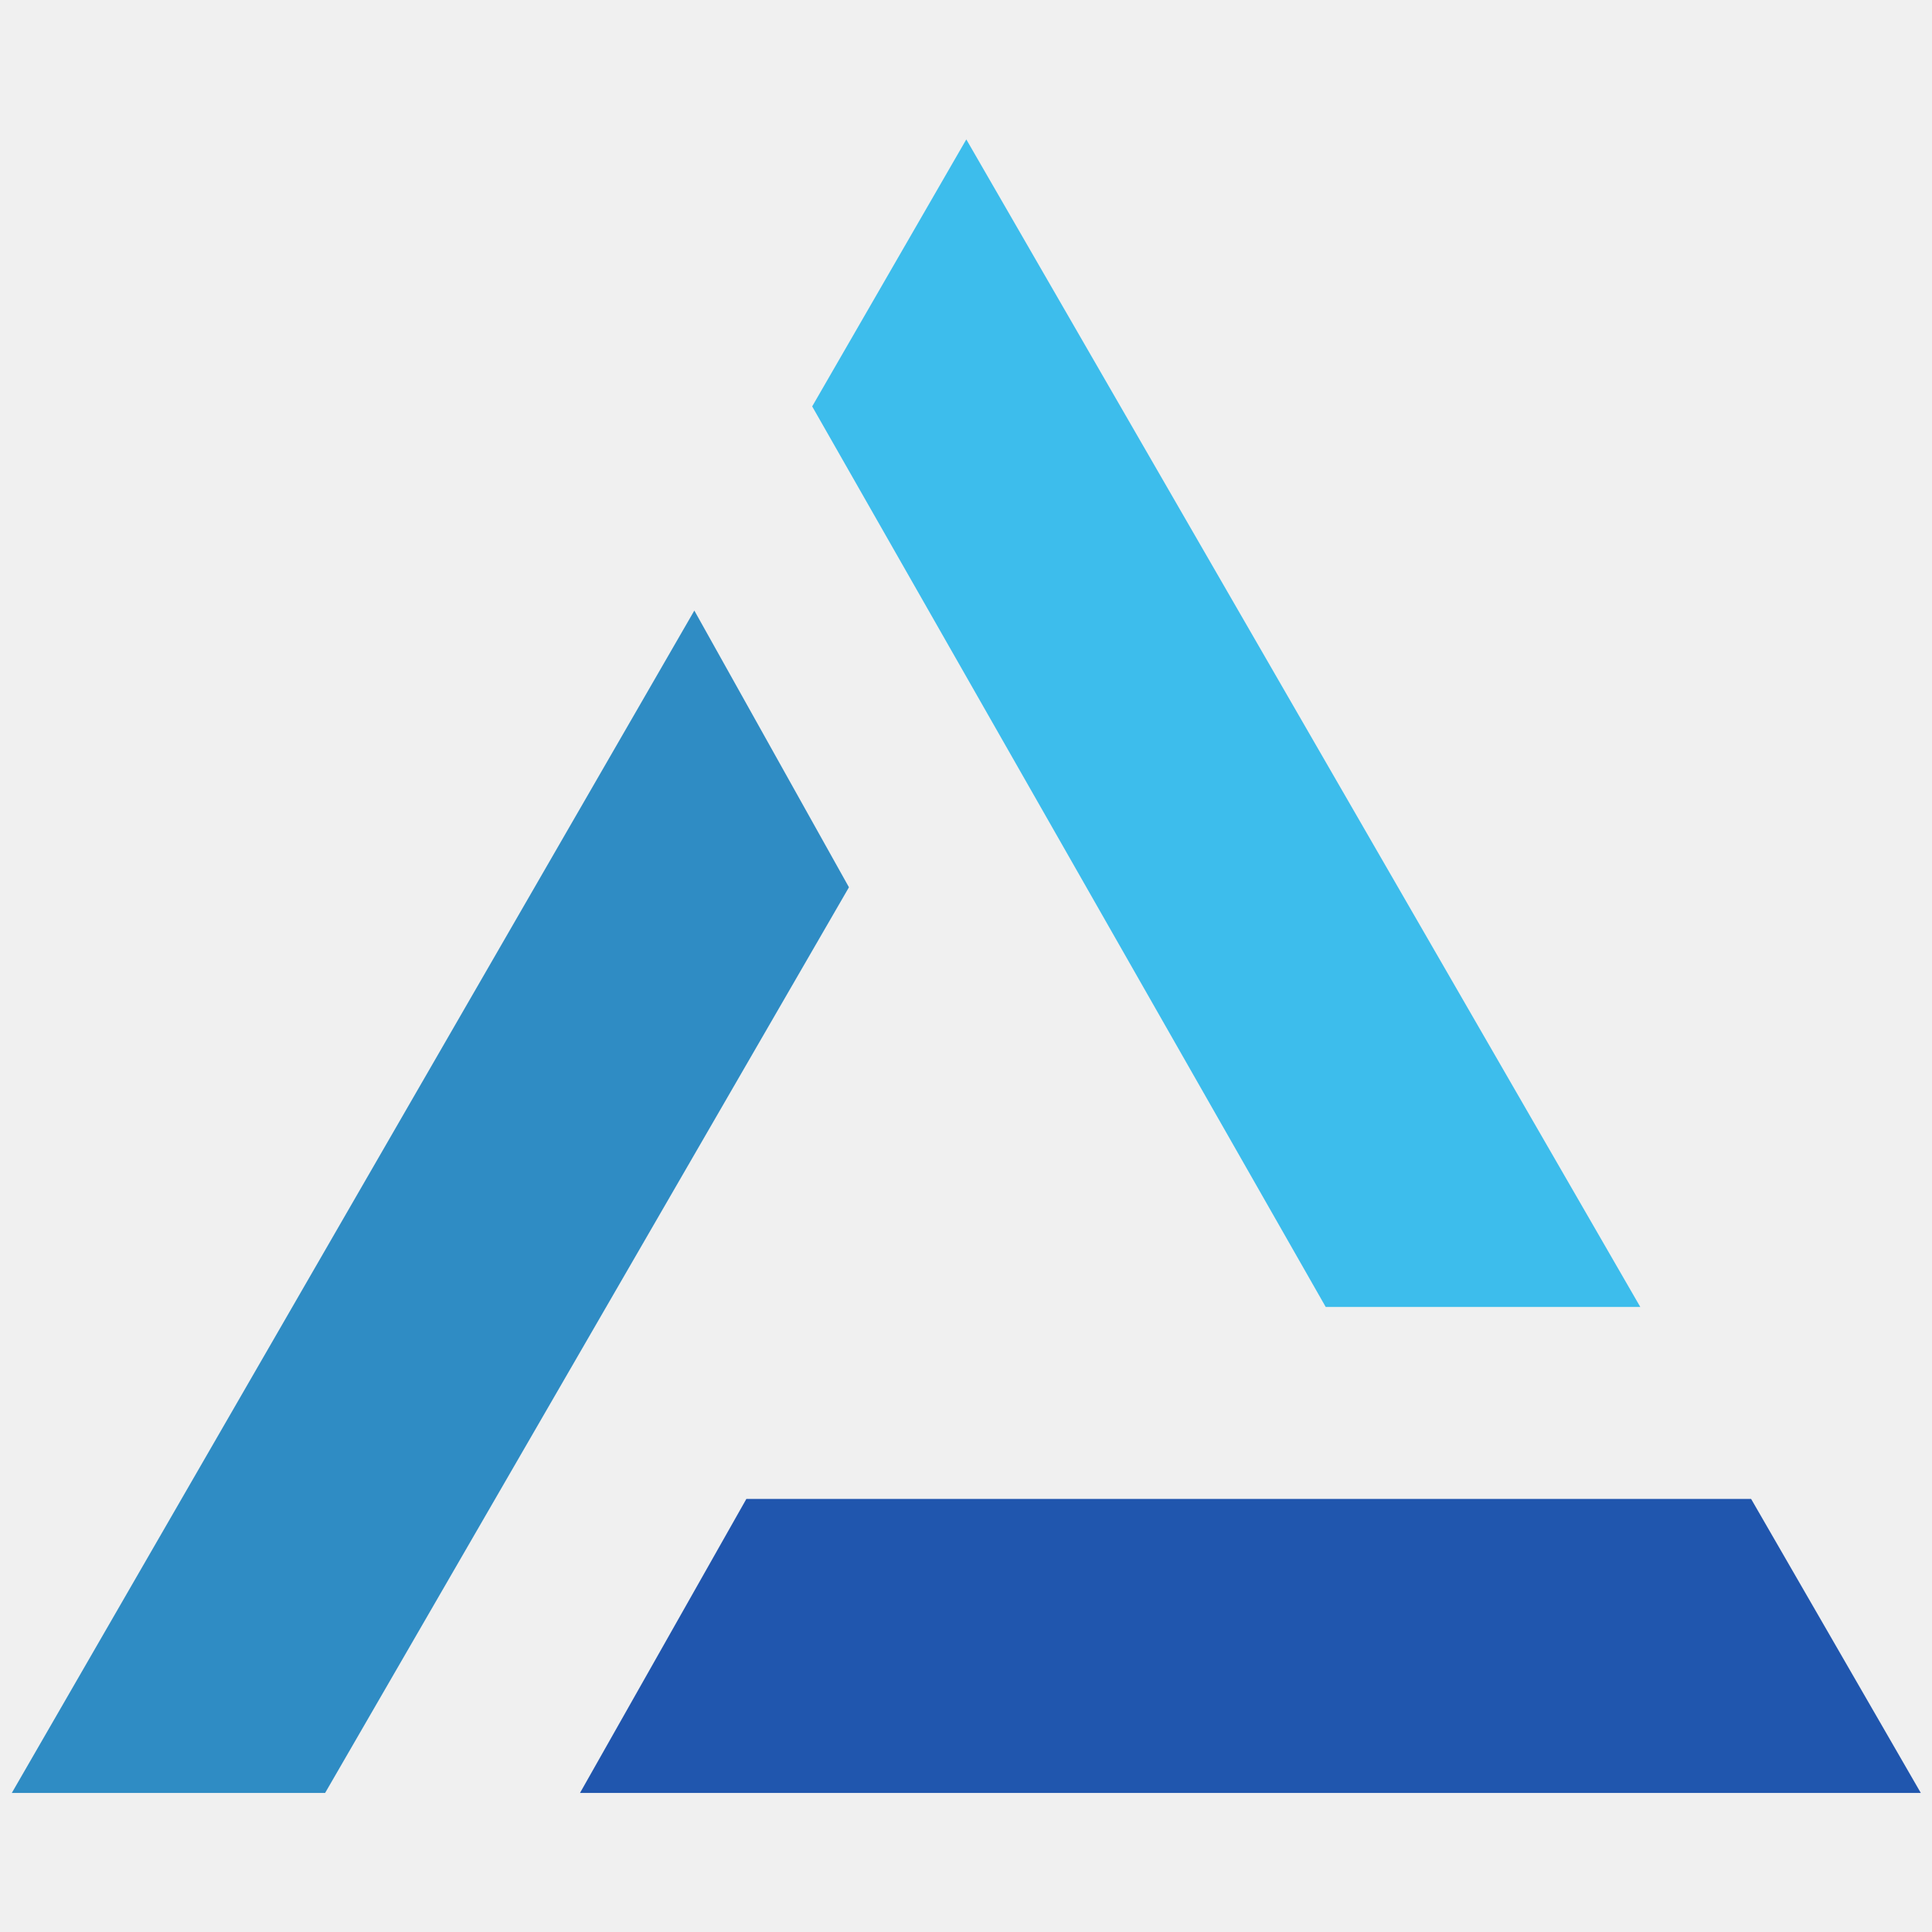
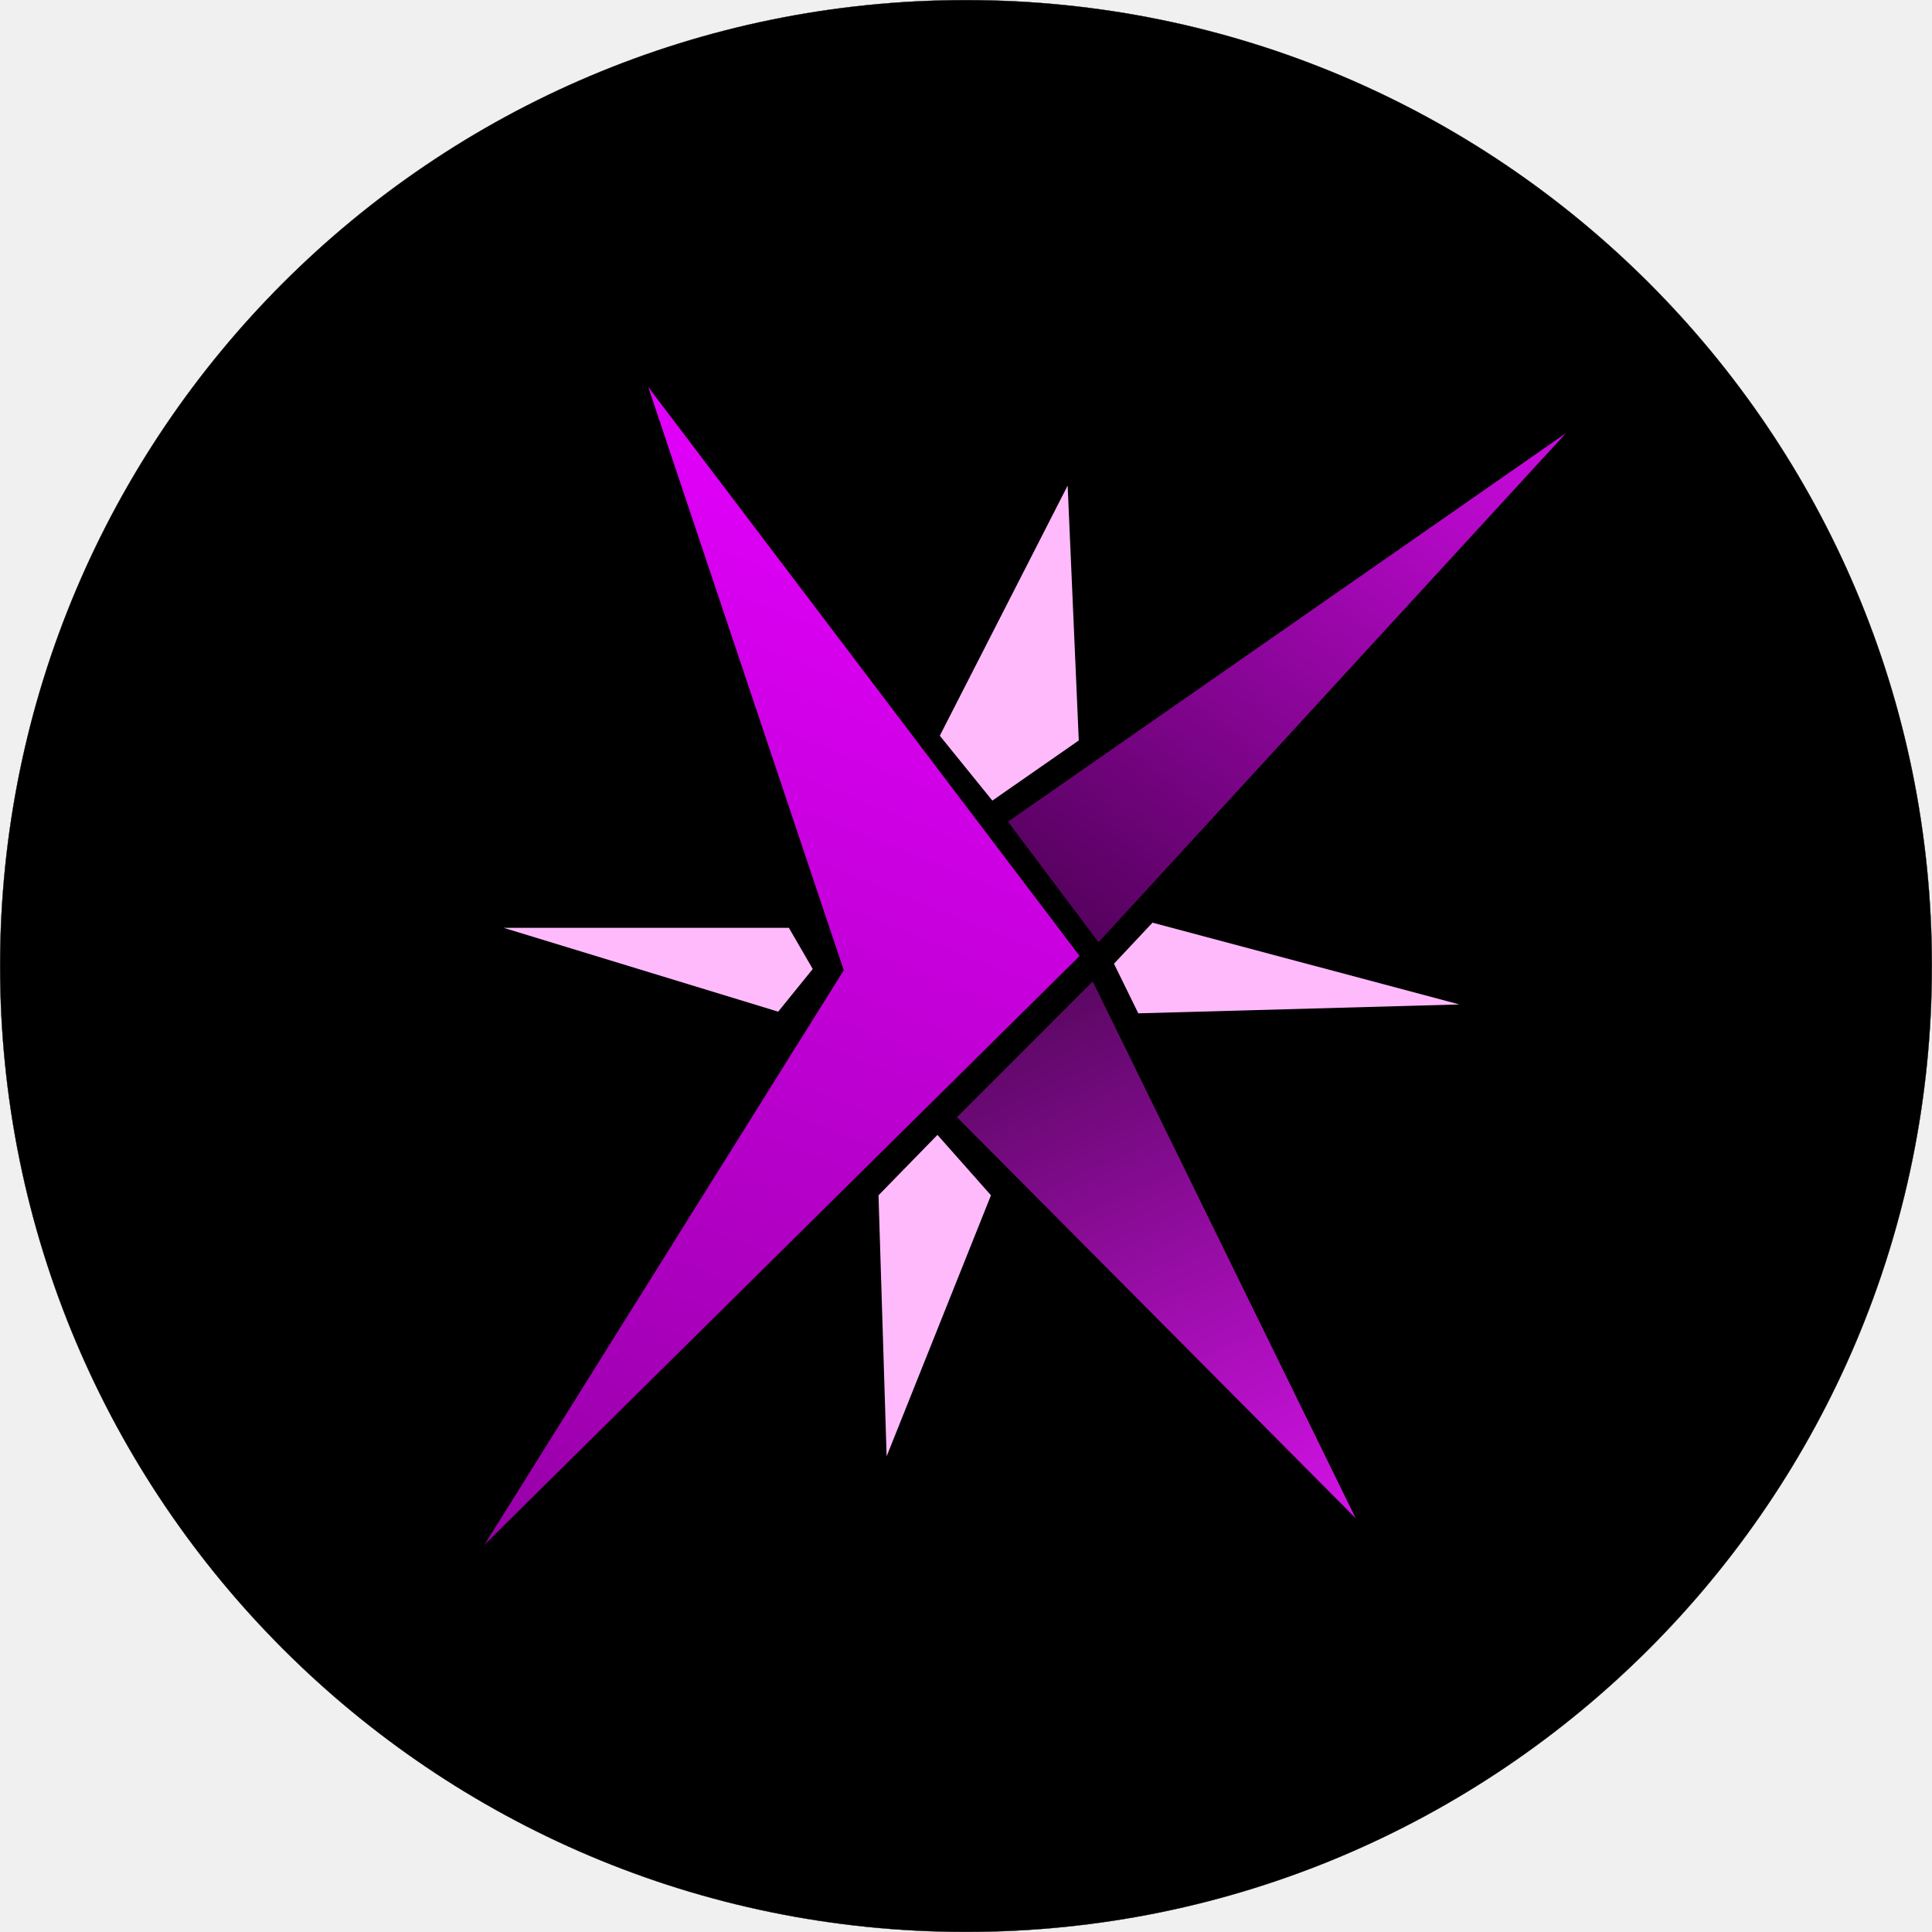
- <svg xmlns="http://www.w3.org/2000/svg" width="500" zoomAndPan="magnify" viewBox="0 0 375 375" height="500" preserveAspectRatio="xMidYMid meet" version="1.0">
+ <svg xmlns="http://www.w3.org/2000/svg" width="7044" height="7044" viewBox="0 0 7044 7044" fill="none">
+   <g clip-path="url(#clip0_46_49)">
+     <circle cx="3522" cy="3522" r="3521.5" fill="black" stroke="black" />
+     <path d="M3489.18 4073.27L3983.99 3578.2L4942.79 5535.47L3489.18 4073.27Z" fill="url(#paint0_linear_46_49)" />
+     <path d="M5709.24 1579.39L3674.94 2995.99L4005.2 3435.48L5709.24 1579.39Z" fill="url(#paint1_linear_46_49)" />
+     <path d="M2363.41 1411L3076.29 3537.68L1766 5632.5L3936.22 3485.46L2363.41 1411Z" fill="url(#paint2_linear_46_49)" />
+     <path d="M3426.51 2682.41L3892.62 1770.44L3933.2 2699.68L3618.09 2918.98L3426.51 2682.41Z" fill="#FFBAFC" />
+     <path d="M3613.02 4358.05L3232.61 5309.69L3202.99 4358.05L3417.94 4137.74L3613.02 4358.05Z" fill="#FFBAFC" />
+     <path d="M4201.9 3364.06L5320.97 3662.14L4150.22 3694.6L4061.53 3513.71L4201.9 3364.06Z" fill="#FFBAFC" />
+     <path d="M2837.21 3688.52L1836.14 3382.81L2876.23 3382.81L2963.24 3532.89L2837.21 3688.52Z" fill="#FFBAFC" />
+   </g>
  <defs>
-     <clipPath id="4230ed1fb6">
-       <path d="M 157 27.035 L 319 27.035 L 319 254 L 157 254 Z M 157 27.035 " clip-rule="nonzero" />
-     </clipPath>
-     <clipPath id="f37a3f73fc">
-       <path d="M 112 290 L 372.758 290 L 372.758 348.035 L 112 348.035 Z M 112 290 " clip-rule="nonzero" />
-     </clipPath>
-     <clipPath id="8efaf1019c">
-       <path d="M 2.258 118 L 165 118 L 165 348.035 L 2.258 348.035 Z M 2.258 118 " clip-rule="nonzero" />
+     <linearGradient id="paint0_linear_46_49" x1="4943.12" y1="5535.73" x2="3949.66" y2="3348.61" gradientUnits="userSpaceOnUse">
+       <stop stop-color="#D312E7" />
+       <stop offset="1" stop-color="#4F0756" />
+     </linearGradient>
+     <linearGradient id="paint1_linear_46_49" x1="5906.55" y1="1379.41" x2="4038.33" y2="3920.04" gradientUnits="userSpaceOnUse">
+       <stop stop-color="#D80BEE" />
+       <stop offset="1" stop-color="#44004B" />
+     </linearGradient>
+     <linearGradient id="paint2_linear_46_49" x1="-1680.52" y1="8306.4" x2="1340.6" y2="749.061" gradientUnits="userSpaceOnUse">
+       <stop stop-color="#52005B" />
+       <stop offset="1" stop-color="#E600FF" />
+     </linearGradient>
+     <clipPath id="clip0_46_49">
+       <rect width="7044" height="7044" fill="white" />
    </clipPath>
  </defs>
-   <g clip-path="url(#4230ed1fb6)">
-     <path fill="#3dbdec" d="M 318.383 253.684 L 187.559 27.059 L 157.645 78.883 L 257.324 253.684 L 318.383 253.684 " fill-opacity="1" fill-rule="nonzero" />
-   </g>
-   <g clip-path="url(#f37a3f73fc)">
-     <path fill="#2056ae" d="M 339.887 290.938 L 144.871 290.938 L 112.578 348.008 L 372.828 348.008 L 339.887 290.938 " fill-opacity="1" fill-rule="nonzero" />
-   </g>
-   <g clip-path="url(#8efaf1019c)">
-     <path fill="#2f8cc4" d="M 134.77 118.512 L 2.293 348.008 L 63.105 348.008 L 164.781 172.219 L 134.77 118.512 " fill-opacity="1" fill-rule="nonzero" />
-   </g>
</svg>
